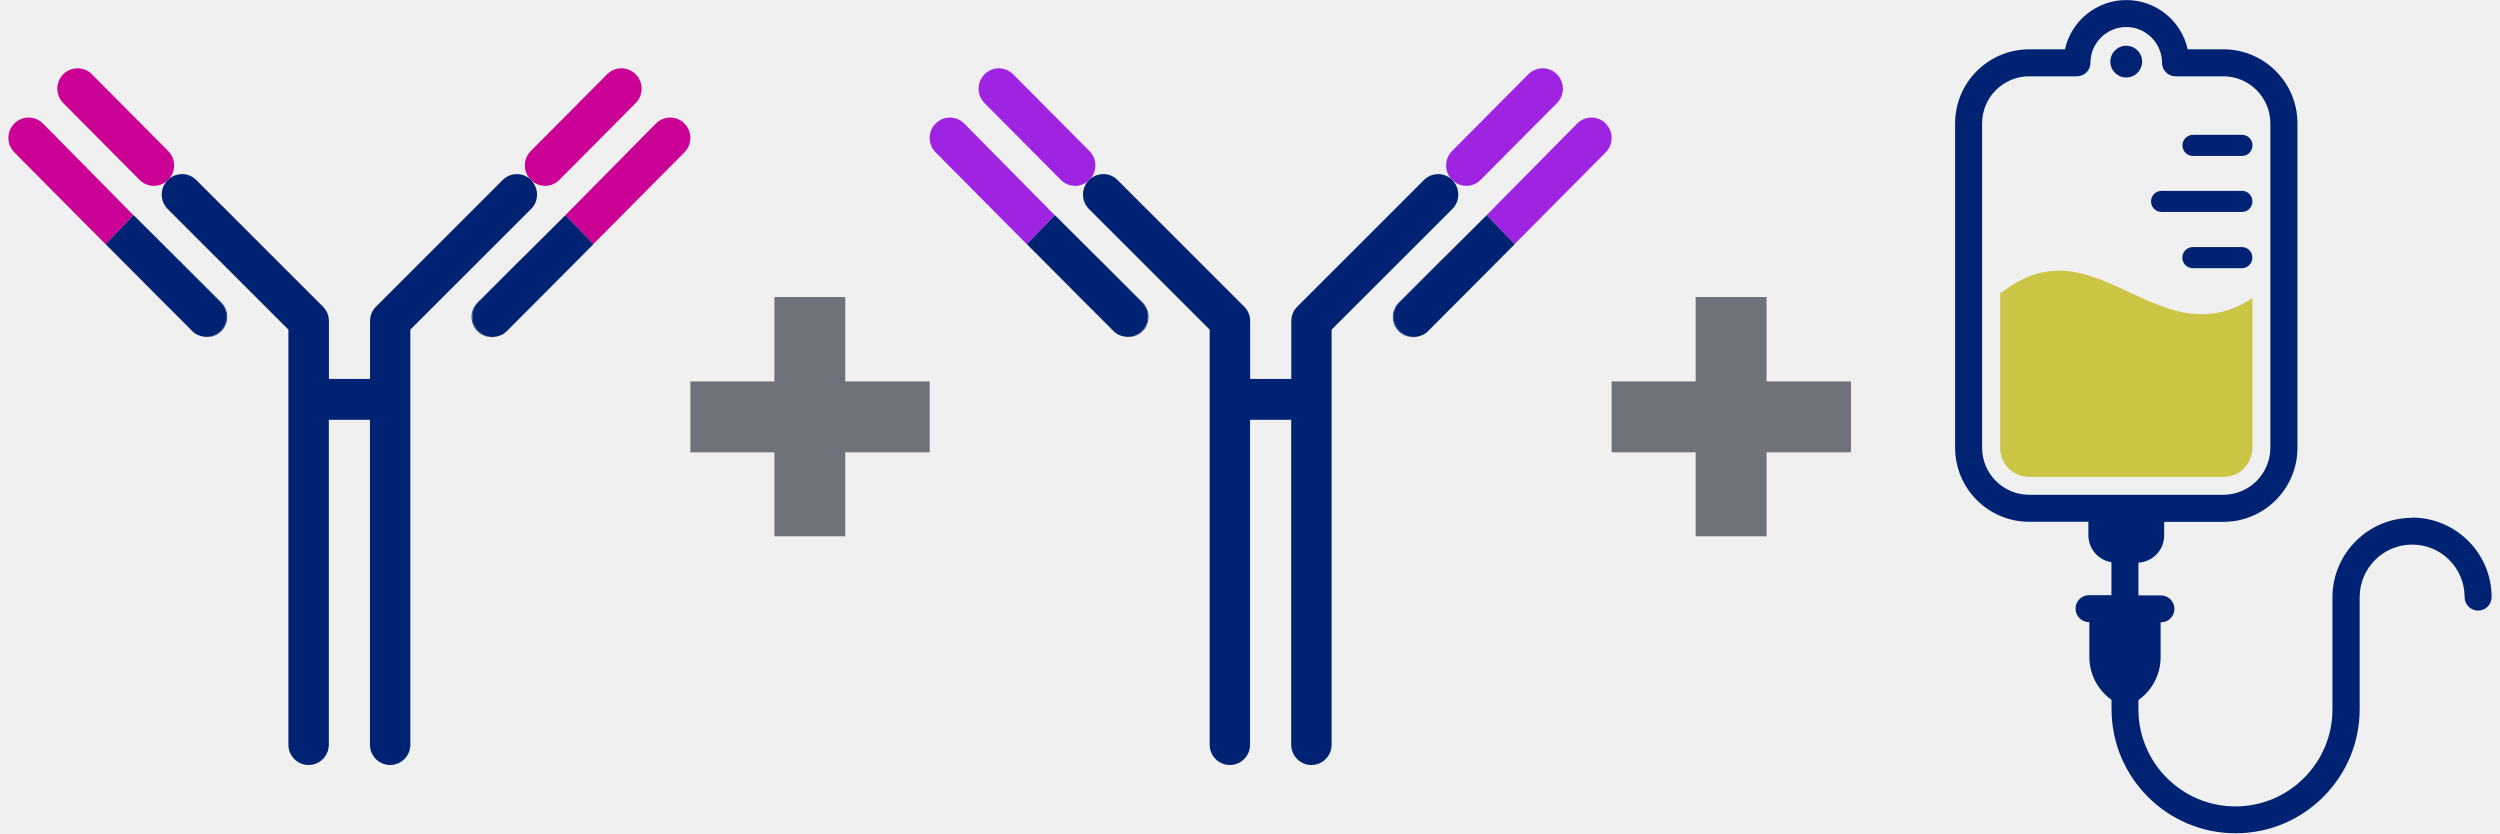
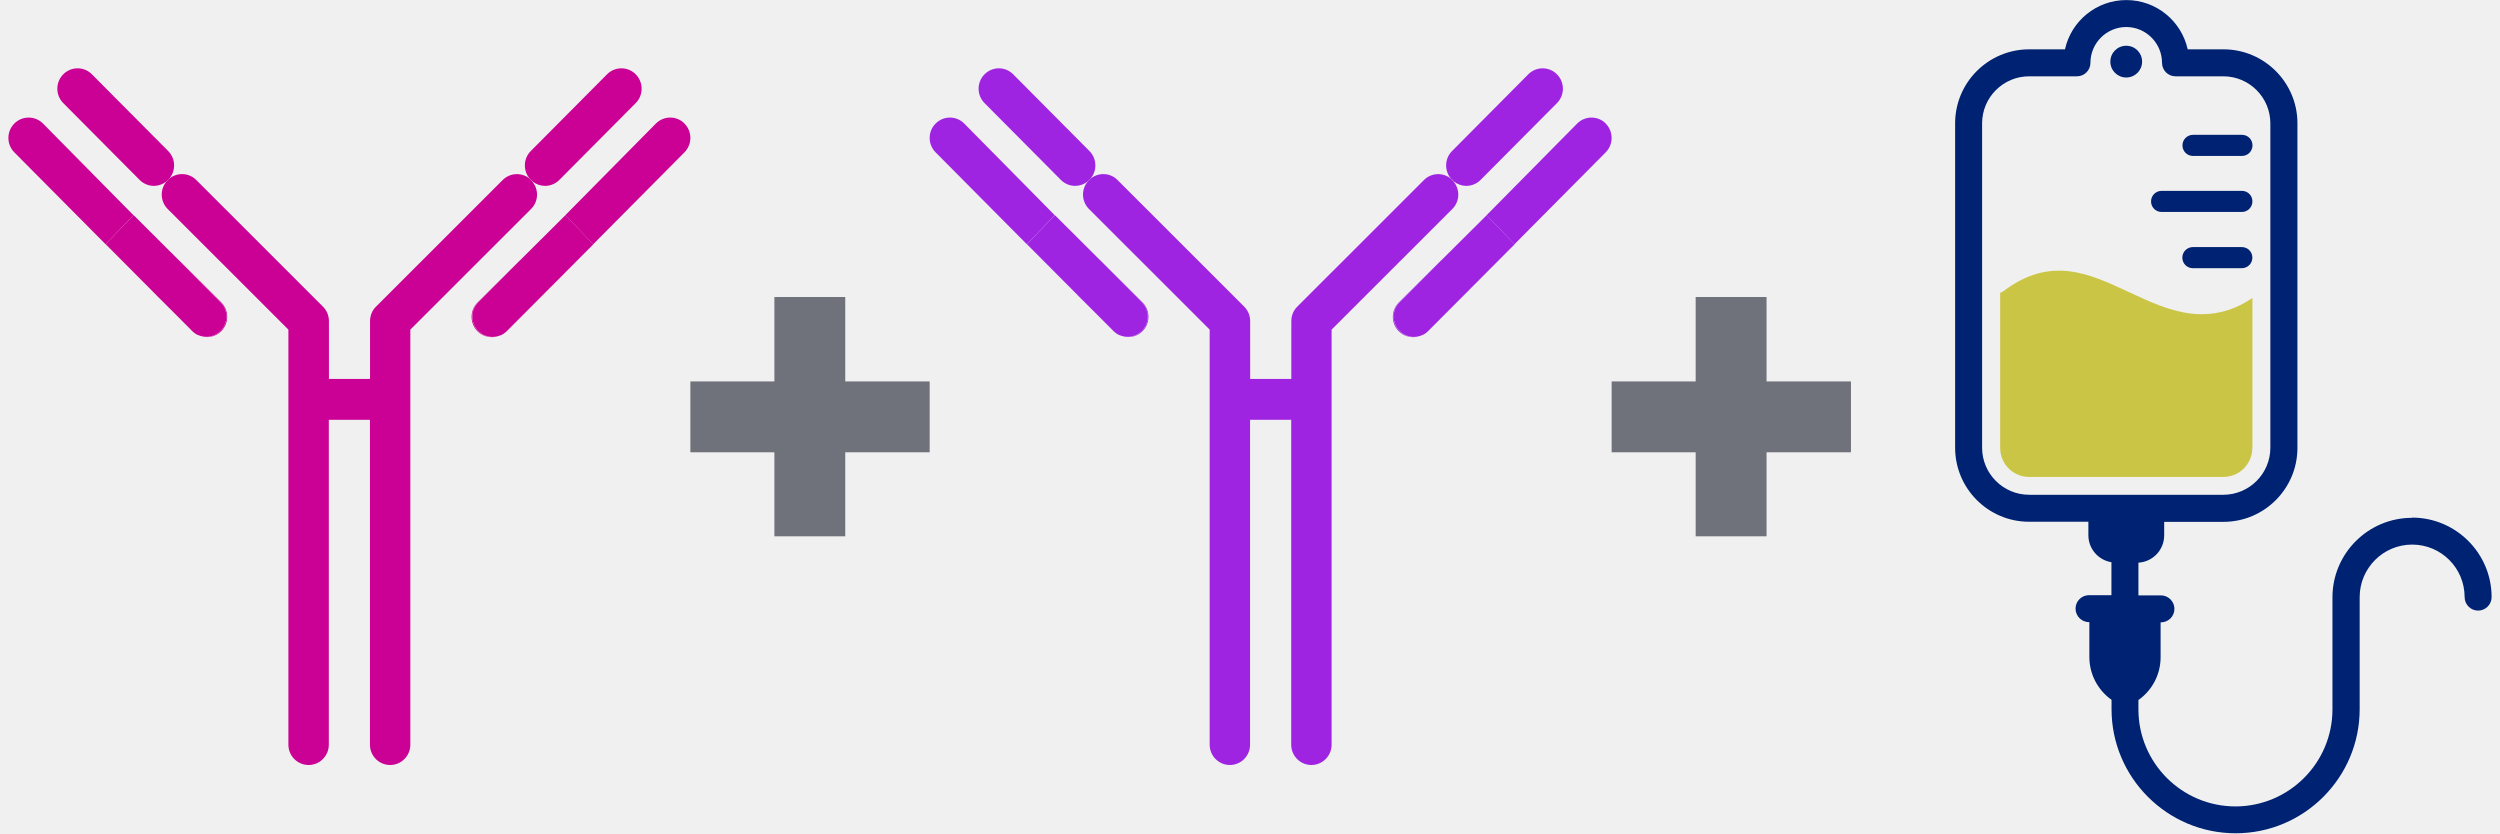
<svg xmlns="http://www.w3.org/2000/svg" width="120" height="40" viewBox="0 0 120 40" fill="none">
  <path d="M8.12 8.58C8.45 8.198 8.435 7.619 8.075 7.252L4.411 3.566C4.032 3.184 3.417 3.184 3.037 3.566C2.657 3.949 2.657 4.567 3.037 4.949L6.701 8.635C6.891 8.826 7.14 8.922 7.39 8.922C7.605 8.922 7.82 8.846 8 8.701C8.015 8.681 8.03 8.66 8.045 8.645C8.07 8.62 8.095 8.605 8.12 8.585" fill="#CB0094" />
-   <path d="M7.501 14.162L9.215 15.887C9.265 15.937 9.32 15.982 9.375 16.017C9.325 15.982 9.28 15.947 9.24 15.907L7.501 14.167V14.162Z" fill="#002273" />
+   <path d="M7.501 14.162L9.215 15.887C9.265 15.937 9.32 15.982 9.375 16.017C9.325 15.982 9.28 15.947 9.24 15.907L7.501 14.167V14.162Z" fill="#CB0094" />
  <path d="M2.063 5.93C1.683 5.548 1.068 5.548 0.688 5.93C0.308 6.312 0.308 6.931 0.688 7.313L5.067 11.723L6.406 10.33L2.063 5.93Z" fill="#CB0094" />
-   <path d="M8.121 8.58C8.096 8.6 8.066 8.62 8.046 8.64C8.031 8.661 8.016 8.676 8.001 8.696C8.026 8.676 8.056 8.656 8.076 8.635C8.091 8.62 8.106 8.6 8.121 8.58Z" fill="#002273" />
-   <path d="M5.066 11.723L7.501 14.162L5.066 11.718V11.723Z" fill="#002273" />
-   <path d="M8.596 12.502L10.585 14.504C10.965 14.886 10.965 15.504 10.585 15.887C10.395 16.078 10.145 16.173 9.895 16.173C9.805 16.173 9.715 16.158 9.63 16.133C9.97 16.239 10.355 16.168 10.62 15.897C11 15.514 11 14.896 10.62 14.514L8.596 12.497V12.502Z" fill="#002273" />
-   <path d="M10.585 15.887C10.965 15.504 10.965 14.886 10.585 14.504L8.596 12.502L6.412 10.325L5.072 11.718L7.501 14.162L9.241 15.902C9.281 15.942 9.331 15.982 9.376 16.012C9.456 16.068 9.546 16.103 9.636 16.128C9.721 16.153 9.811 16.168 9.901 16.168C10.151 16.168 10.396 16.073 10.59 15.882" fill="#002273" />
-   <path d="M9.635 16.133C9.545 16.103 9.455 16.073 9.375 16.017C9.455 16.068 9.545 16.108 9.635 16.133Z" fill="#002273" />
+   <path d="M8.121 8.58C8.096 8.6 8.066 8.62 8.046 8.64C8.031 8.661 8.016 8.676 8.001 8.696C8.026 8.676 8.056 8.656 8.076 8.635C8.091 8.62 8.106 8.6 8.121 8.58Z" fill="#CB0094" />
+   <path d="M5.066 11.723L7.501 14.162L5.066 11.718V11.723Z" fill="#CB0094" />
+   <path d="M8.596 12.502L10.585 14.504C10.965 14.886 10.965 15.504 10.585 15.887C10.395 16.078 10.145 16.173 9.895 16.173C9.805 16.173 9.715 16.158 9.63 16.133C9.97 16.239 10.355 16.168 10.62 15.897C11 15.514 11 14.896 10.62 14.514L8.596 12.497V12.502Z" fill="#CB0094" />
+   <path d="M10.585 15.887C10.965 15.504 10.965 14.886 10.585 14.504L8.596 12.502L6.412 10.325L5.072 11.718L7.501 14.162L9.241 15.902C9.281 15.942 9.331 15.982 9.376 16.012C9.456 16.068 9.546 16.103 9.636 16.128C9.721 16.153 9.811 16.168 9.901 16.168C10.151 16.168 10.396 16.073 10.59 15.882" fill="#CB0094" />
+   <path d="M9.635 16.133C9.545 16.103 9.455 16.073 9.375 16.017C9.455 16.068 9.545 16.108 9.635 16.133Z" fill="#CB0094" />
  <path d="M25.55 8.701C25.73 8.846 25.945 8.922 26.16 8.922C26.41 8.922 26.66 8.826 26.849 8.635L30.513 4.949C30.893 4.567 30.893 3.949 30.513 3.566C30.133 3.184 29.519 3.184 29.139 3.566L25.475 7.252C25.115 7.614 25.1 8.198 25.43 8.58C25.455 8.6 25.485 8.62 25.505 8.64C25.525 8.655 25.535 8.676 25.55 8.696" fill="#CB0094" />
-   <path d="M24.17 16.017C24.225 15.982 24.28 15.937 24.33 15.887L26.044 14.162L24.305 15.902C24.265 15.947 24.215 15.982 24.17 16.012" fill="#002273" />
+   <path d="M24.17 16.017C24.225 15.982 24.28 15.937 24.33 15.887L26.044 14.162L24.305 15.902C24.265 15.947 24.215 15.982 24.17 16.012" fill="#CB0094" />
  <path d="M32.858 5.93C32.478 5.548 31.863 5.548 31.483 5.93L27.135 10.33L28.474 11.723L32.853 7.313C33.233 6.931 33.233 6.312 32.853 5.93" fill="#CB0094" />
-   <path d="M25.549 8.701C25.524 8.681 25.494 8.66 25.474 8.635C25.459 8.62 25.445 8.6 25.43 8.58C25.05 8.268 24.49 8.283 24.13 8.64L18.047 14.72C17.862 14.901 17.762 15.152 17.762 15.414V18.19H15.788V15.414C15.788 15.152 15.688 14.906 15.503 14.72L9.42 8.64C9.065 8.283 8.505 8.263 8.12 8.58C8.105 8.6 8.09 8.62 8.075 8.635C8.05 8.66 8.025 8.676 8 8.701C7.67 9.083 7.685 9.661 8.045 10.028L13.843 15.821V35.745C13.843 36.283 14.278 36.72 14.813 36.72C15.348 36.72 15.783 36.283 15.783 35.745V20.151H17.757V35.745C17.757 36.283 18.192 36.72 18.727 36.72C19.262 36.72 19.696 36.283 19.696 35.745V15.821L25.494 10.028C25.859 9.661 25.869 9.083 25.539 8.701" fill="#002273" />
-   <path d="M25.55 8.701C25.55 8.701 25.52 8.661 25.505 8.645C25.48 8.62 25.455 8.605 25.43 8.585C25.445 8.605 25.46 8.625 25.475 8.64C25.5 8.666 25.525 8.681 25.55 8.706" fill="#002273" />
-   <path d="M28.479 11.723L28.474 11.718L26.045 14.162L28.479 11.723Z" fill="#002273" />
-   <path d="M22.956 15.887C22.576 15.505 22.576 14.886 22.956 14.504L24.945 12.502L22.921 14.519C22.541 14.901 22.541 15.52 22.921 15.902C23.186 16.168 23.57 16.244 23.91 16.138C23.825 16.163 23.735 16.178 23.645 16.178C23.395 16.178 23.151 16.083 22.956 15.892" fill="#002273" />
-   <path d="M24.95 12.502L22.961 14.504C22.581 14.886 22.581 15.505 22.961 15.887C23.151 16.078 23.401 16.173 23.651 16.173C23.74 16.173 23.83 16.158 23.915 16.133C24.005 16.103 24.095 16.073 24.175 16.017C24.225 15.982 24.27 15.947 24.31 15.907L26.05 14.167L28.479 11.723L27.139 10.33L24.955 12.502H24.95Z" fill="#002273" />
-   <path d="M24.17 16.017C24.09 16.073 24 16.108 23.91 16.133C24 16.108 24.09 16.068 24.17 16.017Z" fill="#002273" />
+   <path d="M25.549 8.701C25.524 8.681 25.494 8.66 25.474 8.635C25.459 8.62 25.445 8.6 25.43 8.58C25.05 8.268 24.49 8.283 24.13 8.64L18.047 14.72C17.862 14.901 17.762 15.152 17.762 15.414V18.19H15.788V15.414C15.788 15.152 15.688 14.906 15.503 14.72L9.42 8.64C9.065 8.283 8.505 8.263 8.12 8.58C8.105 8.6 8.09 8.62 8.075 8.635C8.05 8.66 8.025 8.676 8 8.701C7.67 9.083 7.685 9.661 8.045 10.028L13.843 15.821V35.745C13.843 36.283 14.278 36.72 14.813 36.72C15.348 36.72 15.783 36.283 15.783 35.745V20.151H17.757V35.745C17.757 36.283 18.192 36.72 18.727 36.72C19.262 36.72 19.696 36.283 19.696 35.745V15.821L25.494 10.028C25.859 9.661 25.869 9.083 25.539 8.701" fill="#CB0094" />
+   <path d="M25.55 8.701C25.55 8.701 25.52 8.661 25.505 8.645C25.48 8.62 25.455 8.605 25.43 8.585C25.445 8.605 25.46 8.625 25.475 8.64C25.5 8.666 25.525 8.681 25.55 8.706" fill="#CB0094" />
+   <path d="M28.479 11.723L28.474 11.718L26.045 14.162L28.479 11.723Z" fill="#CB0094" />
+   <path d="M22.956 15.887C22.576 15.505 22.576 14.886 22.956 14.504L24.945 12.502L22.921 14.519C22.541 14.901 22.541 15.52 22.921 15.902C23.186 16.168 23.57 16.244 23.91 16.138C23.825 16.163 23.735 16.178 23.645 16.178C23.395 16.178 23.151 16.083 22.956 15.892" fill="#CB0094" />
+   <path d="M24.95 12.502L22.961 14.504C22.581 14.886 22.581 15.505 22.961 15.887C23.151 16.078 23.401 16.173 23.651 16.173C23.74 16.173 23.83 16.158 23.915 16.133C24.005 16.103 24.095 16.073 24.175 16.017C24.225 15.982 24.27 15.947 24.31 15.907L26.05 14.167L28.479 11.723L27.139 10.33L24.955 12.502H24.95Z" fill="#CB0094" />
+   <path d="M24.17 16.017C24.09 16.073 24 16.108 23.91 16.133C24 16.108 24.09 16.068 24.17 16.017Z" fill="#CB0094" />
  <path d="M33.138 18.309H37.171V14.257H40.572V18.309H44.624V21.71H40.572V25.743H37.171V21.71H33.138V18.309Z" fill="#6F727B" />
  <path d="M52.341 8.58C52.671 8.198 52.656 7.619 52.296 7.252L48.632 3.566C48.252 3.184 47.637 3.184 47.258 3.566C46.878 3.949 46.878 4.567 47.258 4.949L50.921 8.635C51.111 8.826 51.361 8.922 51.611 8.922C51.826 8.922 52.041 8.846 52.221 8.701C52.236 8.681 52.251 8.66 52.266 8.645C52.291 8.62 52.316 8.605 52.341 8.585" fill="#9F24E2" />
  <path d="M51.722 14.162L53.436 15.887C53.486 15.937 53.541 15.982 53.596 16.017C53.546 15.982 53.501 15.947 53.461 15.907L51.722 14.167V14.162Z" fill="#9F24E2" />
  <path d="M46.283 5.93C45.904 5.548 45.289 5.548 44.909 5.93C44.529 6.312 44.529 6.931 44.909 7.313L49.288 11.723L50.627 10.33L46.283 5.93Z" fill="#9F24E2" />
-   <path d="M52.342 8.58C52.317 8.6 52.287 8.62 52.267 8.64C52.252 8.661 52.237 8.676 52.222 8.696C52.247 8.676 52.277 8.656 52.297 8.635C52.312 8.62 52.327 8.6 52.342 8.58Z" fill="#002273" />
-   <path d="M49.287 11.723L51.721 14.162L49.287 11.718V11.723Z" fill="#002273" />
-   <path d="M52.816 12.502L54.806 14.504C55.186 14.886 55.186 15.504 54.806 15.887C54.616 16.078 54.366 16.173 54.116 16.173C54.026 16.173 53.936 16.158 53.851 16.133C54.191 16.239 54.576 16.168 54.841 15.897C55.221 15.514 55.221 14.896 54.841 14.514L52.816 12.497V12.502Z" fill="#002273" />
-   <path d="M54.806 15.887C55.186 15.504 55.186 14.886 54.806 14.504L52.817 12.502L50.633 10.325L49.293 11.718L51.722 14.162L53.462 15.902C53.502 15.942 53.551 15.982 53.596 16.012C53.676 16.068 53.767 16.103 53.856 16.128C53.941 16.153 54.031 16.168 54.121 16.168C54.371 16.168 54.616 16.073 54.811 15.882" fill="#002273" />
-   <path d="M53.856 16.133C53.766 16.103 53.676 16.073 53.596 16.017C53.676 16.068 53.766 16.108 53.856 16.133Z" fill="#002273" />
+   <path d="M52.342 8.58C52.317 8.6 52.287 8.62 52.267 8.64C52.252 8.661 52.237 8.676 52.222 8.696C52.247 8.676 52.277 8.656 52.297 8.635C52.312 8.62 52.327 8.6 52.342 8.58Z" fill="#9F24E2" />
+   <path d="M49.287 11.723L51.721 14.162L49.287 11.718V11.723Z" fill="#9F24E2" />
+   <path d="M52.816 12.502L54.806 14.504C55.186 14.886 55.186 15.504 54.806 15.887C54.616 16.078 54.366 16.173 54.116 16.173C54.026 16.173 53.936 16.158 53.851 16.133C54.191 16.239 54.576 16.168 54.841 15.897C55.221 15.514 55.221 14.896 54.841 14.514L52.816 12.497V12.502Z" fill="#9F24E2" />
+   <path d="M54.806 15.887C55.186 15.504 55.186 14.886 54.806 14.504L52.817 12.502L50.633 10.325L49.293 11.718L51.722 14.162L53.462 15.902C53.502 15.942 53.551 15.982 53.596 16.012C53.676 16.068 53.767 16.103 53.856 16.128C53.941 16.153 54.031 16.168 54.121 16.168C54.371 16.168 54.616 16.073 54.811 15.882" fill="#9F24E2" />
+   <path d="M53.856 16.133C53.766 16.103 53.676 16.073 53.596 16.017C53.676 16.068 53.766 16.108 53.856 16.133Z" fill="#9F24E2" />
  <path d="M69.771 8.701C69.951 8.846 70.165 8.922 70.38 8.922C70.63 8.922 70.88 8.826 71.07 8.635L74.734 4.949C75.114 4.567 75.114 3.949 74.734 3.566C74.354 3.184 73.739 3.184 73.359 3.566L69.696 7.252C69.336 7.614 69.321 8.198 69.651 8.58C69.676 8.6 69.706 8.62 69.726 8.64C69.746 8.655 69.756 8.676 69.771 8.696" fill="#9F24E2" />
  <path d="M68.391 16.017C68.446 15.982 68.501 15.937 68.551 15.887L70.265 14.162L68.526 15.902C68.486 15.947 68.436 15.982 68.391 16.012" fill="#9F24E2" />
  <path d="M77.079 5.93C76.699 5.548 76.084 5.548 75.704 5.93L71.356 10.33L72.695 11.723L77.073 7.313C77.453 6.931 77.453 6.312 77.073 5.93" fill="#9F24E2" />
-   <path d="M69.77 8.701C69.745 8.681 69.715 8.66 69.695 8.635C69.68 8.62 69.665 8.6 69.65 8.58C69.27 8.268 68.71 8.283 68.351 8.64L62.268 14.72C62.083 14.901 61.983 15.152 61.983 15.414V18.19H60.008V15.414C60.008 15.152 59.908 14.906 59.724 14.72L53.641 8.64C53.286 8.283 52.726 8.263 52.341 8.58C52.326 8.6 52.311 8.62 52.296 8.635C52.271 8.66 52.246 8.676 52.221 8.701C51.891 9.083 51.906 9.661 52.266 10.028L58.064 15.821V35.745C58.064 36.283 58.499 36.72 59.034 36.72C59.569 36.72 60.003 36.283 60.003 35.745V20.151H61.978V35.745C61.978 36.283 62.413 36.72 62.947 36.72C63.482 36.72 63.917 36.283 63.917 35.745V15.821L69.715 10.028C70.08 9.661 70.09 9.083 69.76 8.701" fill="#002273" />
-   <path d="M69.77 8.701C69.77 8.701 69.74 8.661 69.725 8.645C69.7 8.62 69.675 8.605 69.65 8.585C69.665 8.605 69.68 8.625 69.695 8.64C69.72 8.666 69.745 8.681 69.77 8.706" fill="#002273" />
-   <path d="M72.7 11.723L72.695 11.718L70.266 14.162L72.7 11.723Z" fill="#002273" />
-   <path d="M67.176 15.887C66.796 15.505 66.796 14.886 67.176 14.504L69.166 12.502L67.141 14.519C66.761 14.901 66.761 15.52 67.141 15.902C67.406 16.168 67.791 16.244 68.131 16.138C68.046 16.163 67.956 16.178 67.866 16.178C67.616 16.178 67.371 16.083 67.176 15.892" fill="#002273" />
-   <path d="M69.171 12.502L67.181 14.504C66.802 14.886 66.802 15.505 67.181 15.887C67.371 16.078 67.621 16.173 67.871 16.173C67.961 16.173 68.051 16.158 68.136 16.133C68.226 16.103 68.316 16.073 68.396 16.017C68.446 15.982 68.491 15.947 68.531 15.907L70.27 14.167L72.7 11.723L71.36 10.33L69.176 12.502H69.171Z" fill="#002273" />
-   <path d="M68.391 16.017C68.311 16.073 68.221 16.108 68.131 16.133C68.221 16.108 68.311 16.068 68.391 16.017Z" fill="#002273" />
+   <path d="M69.77 8.701C69.745 8.681 69.715 8.66 69.695 8.635C69.68 8.62 69.665 8.6 69.65 8.58C69.27 8.268 68.71 8.283 68.351 8.64L62.268 14.72C62.083 14.901 61.983 15.152 61.983 15.414V18.19H60.008V15.414C60.008 15.152 59.908 14.906 59.724 14.72L53.641 8.64C53.286 8.283 52.726 8.263 52.341 8.58C52.326 8.6 52.311 8.62 52.296 8.635C52.271 8.66 52.246 8.676 52.221 8.701C51.891 9.083 51.906 9.661 52.266 10.028L58.064 15.821V35.745C58.064 36.283 58.499 36.72 59.034 36.72C59.569 36.72 60.003 36.283 60.003 35.745V20.151H61.978V35.745C61.978 36.283 62.413 36.72 62.947 36.72C63.482 36.72 63.917 36.283 63.917 35.745V15.821L69.715 10.028C70.08 9.661 70.09 9.083 69.76 8.701" fill="#9F24E2" />
+   <path d="M69.77 8.701C69.77 8.701 69.74 8.661 69.725 8.645C69.7 8.62 69.675 8.605 69.65 8.585C69.665 8.605 69.68 8.625 69.695 8.64C69.72 8.666 69.745 8.681 69.77 8.706" fill="#9F24E2" />
+   <path d="M72.7 11.723L72.695 11.718L70.266 14.162L72.7 11.723Z" fill="#9F24E2" />
+   <path d="M67.176 15.887C66.796 15.505 66.796 14.886 67.176 14.504L69.166 12.502L67.141 14.519C66.761 14.901 66.761 15.52 67.141 15.902C67.406 16.168 67.791 16.244 68.131 16.138C68.046 16.163 67.956 16.178 67.866 16.178C67.616 16.178 67.371 16.083 67.176 15.892" fill="#9F24E2" />
+   <path d="M69.171 12.502L67.181 14.504C66.802 14.886 66.802 15.505 67.181 15.887C67.371 16.078 67.621 16.173 67.871 16.173C67.961 16.173 68.051 16.158 68.136 16.133C68.226 16.103 68.316 16.073 68.396 16.017C68.446 15.982 68.491 15.947 68.531 15.907L70.27 14.167L72.7 11.723L71.36 10.33L69.176 12.502H69.171Z" fill="#9F24E2" />
+   <path d="M68.391 16.017C68.311 16.073 68.221 16.108 68.131 16.133C68.221 16.108 68.311 16.068 68.391 16.017Z" fill="#9F24E2" />
  <path d="M77.359 18.309H81.392V14.257H84.794V18.309H88.846V21.71H84.794V25.743H81.392V21.71H77.359V18.309Z" fill="#6F727B" />
-   <g clip-path="url(#clip0_3883_22436)">
+   <g clip-path="url(#clip0_5928_11948)">
    <path d="M105.264 7.485H107.614C107.891 7.485 108.12 7.26 108.12 6.978C108.12 6.696 107.896 6.472 107.614 6.472H105.264C104.988 6.472 104.758 6.696 104.758 6.978C104.758 7.26 104.982 7.485 105.264 7.485Z" fill="#002273" />
    <path d="M103.756 10.174H107.61C107.886 10.174 108.116 9.949 108.116 9.667C108.116 9.385 107.892 9.161 107.61 9.161H103.756C103.48 9.161 103.25 9.385 103.25 9.667C103.25 9.949 103.475 10.174 103.756 10.174Z" fill="#002273" />
    <path d="M107.608 11.86H105.258C104.982 11.86 104.752 12.085 104.752 12.366C104.752 12.648 104.976 12.873 105.258 12.873H107.608C107.885 12.873 108.114 12.648 108.114 12.366C108.114 12.085 107.89 11.86 107.608 11.86Z" fill="#002273" />
    <path d="M115.775 24.856C113.671 24.856 111.958 26.568 111.958 28.672V34.05C111.958 36.619 109.87 38.708 107.301 38.708C104.732 38.708 102.644 36.619 102.644 34.05V33.601C103.301 33.137 103.709 32.38 103.709 31.544V29.873H103.724C104.085 29.873 104.372 29.581 104.372 29.226C104.372 28.871 104.079 28.578 103.724 28.578H102.644V27.007C103.333 26.97 103.881 26.396 103.881 25.696V25.049H106.727C108.684 25.049 110.277 23.456 110.277 21.498V5.918C110.277 3.96 108.684 2.368 106.727 2.368H105.009C104.711 1.015 103.505 0.003 102.064 0.003C100.623 0.003 99.417 1.015 99.119 2.368H97.401C95.438 2.368 93.846 3.96 93.846 5.918V21.493C93.846 23.451 95.438 25.044 97.396 25.044H100.242V25.691C100.242 26.344 100.722 26.887 101.349 26.986V28.568H100.273C99.913 28.568 99.626 28.86 99.626 29.215C99.626 29.57 99.918 29.863 100.273 29.863H100.289V31.534C100.289 32.364 100.696 33.126 101.354 33.591V34.04C101.354 37.324 104.027 39.997 107.311 39.997C110.595 39.997 113.264 37.324 113.264 34.04V28.662C113.264 27.273 114.391 26.14 115.785 26.14C117.179 26.14 118.302 27.268 118.302 28.662C118.302 29.017 118.594 29.309 118.949 29.309C119.305 29.309 119.597 29.017 119.597 28.662C119.597 26.558 117.884 24.845 115.78 24.845M95.141 21.498V5.918C95.141 4.676 96.153 3.663 97.396 3.663H99.694C100.054 3.663 100.341 3.37 100.341 3.015C100.341 2.07 101.114 1.297 102.059 1.297C103.004 1.297 103.777 2.07 103.777 3.015C103.777 3.375 104.069 3.663 104.424 3.663H106.721C107.964 3.663 108.977 4.676 108.977 5.918V21.493C108.977 22.736 107.964 23.749 106.721 23.749H97.396C96.153 23.749 95.141 22.736 95.141 21.493" fill="#002273" />
    <path d="M102.059 3.72C102.482 3.72 102.821 3.381 102.821 2.958C102.821 2.535 102.482 2.196 102.059 2.196C101.636 2.196 101.297 2.535 101.297 2.958C101.297 3.381 101.636 3.72 102.059 3.72Z" fill="#002273" />
    <path d="M108.116 21.498V14.303C107.343 14.826 106.544 15.082 105.693 15.082C105.531 15.082 105.364 15.071 105.197 15.055C104.153 14.941 103.156 14.471 102.19 14.022C100.258 13.118 98.43 12.267 96.165 13.975C96.118 14.011 96.06 14.037 96.008 14.053V21.504C96.008 22.271 96.629 22.892 97.397 22.892H106.722C107.489 22.892 108.111 22.271 108.111 21.504" fill="#CBC545" />
  </g>
  <defs>
-     <clipPath id="clip0_3883_22436">
+     <clipPath id="clip0_5928_11948">
      <rect width="30.751" height="39.995" fill="white" transform="translate(88.8457 0.00256348)" />
    </clipPath>
  </defs>
</svg>
